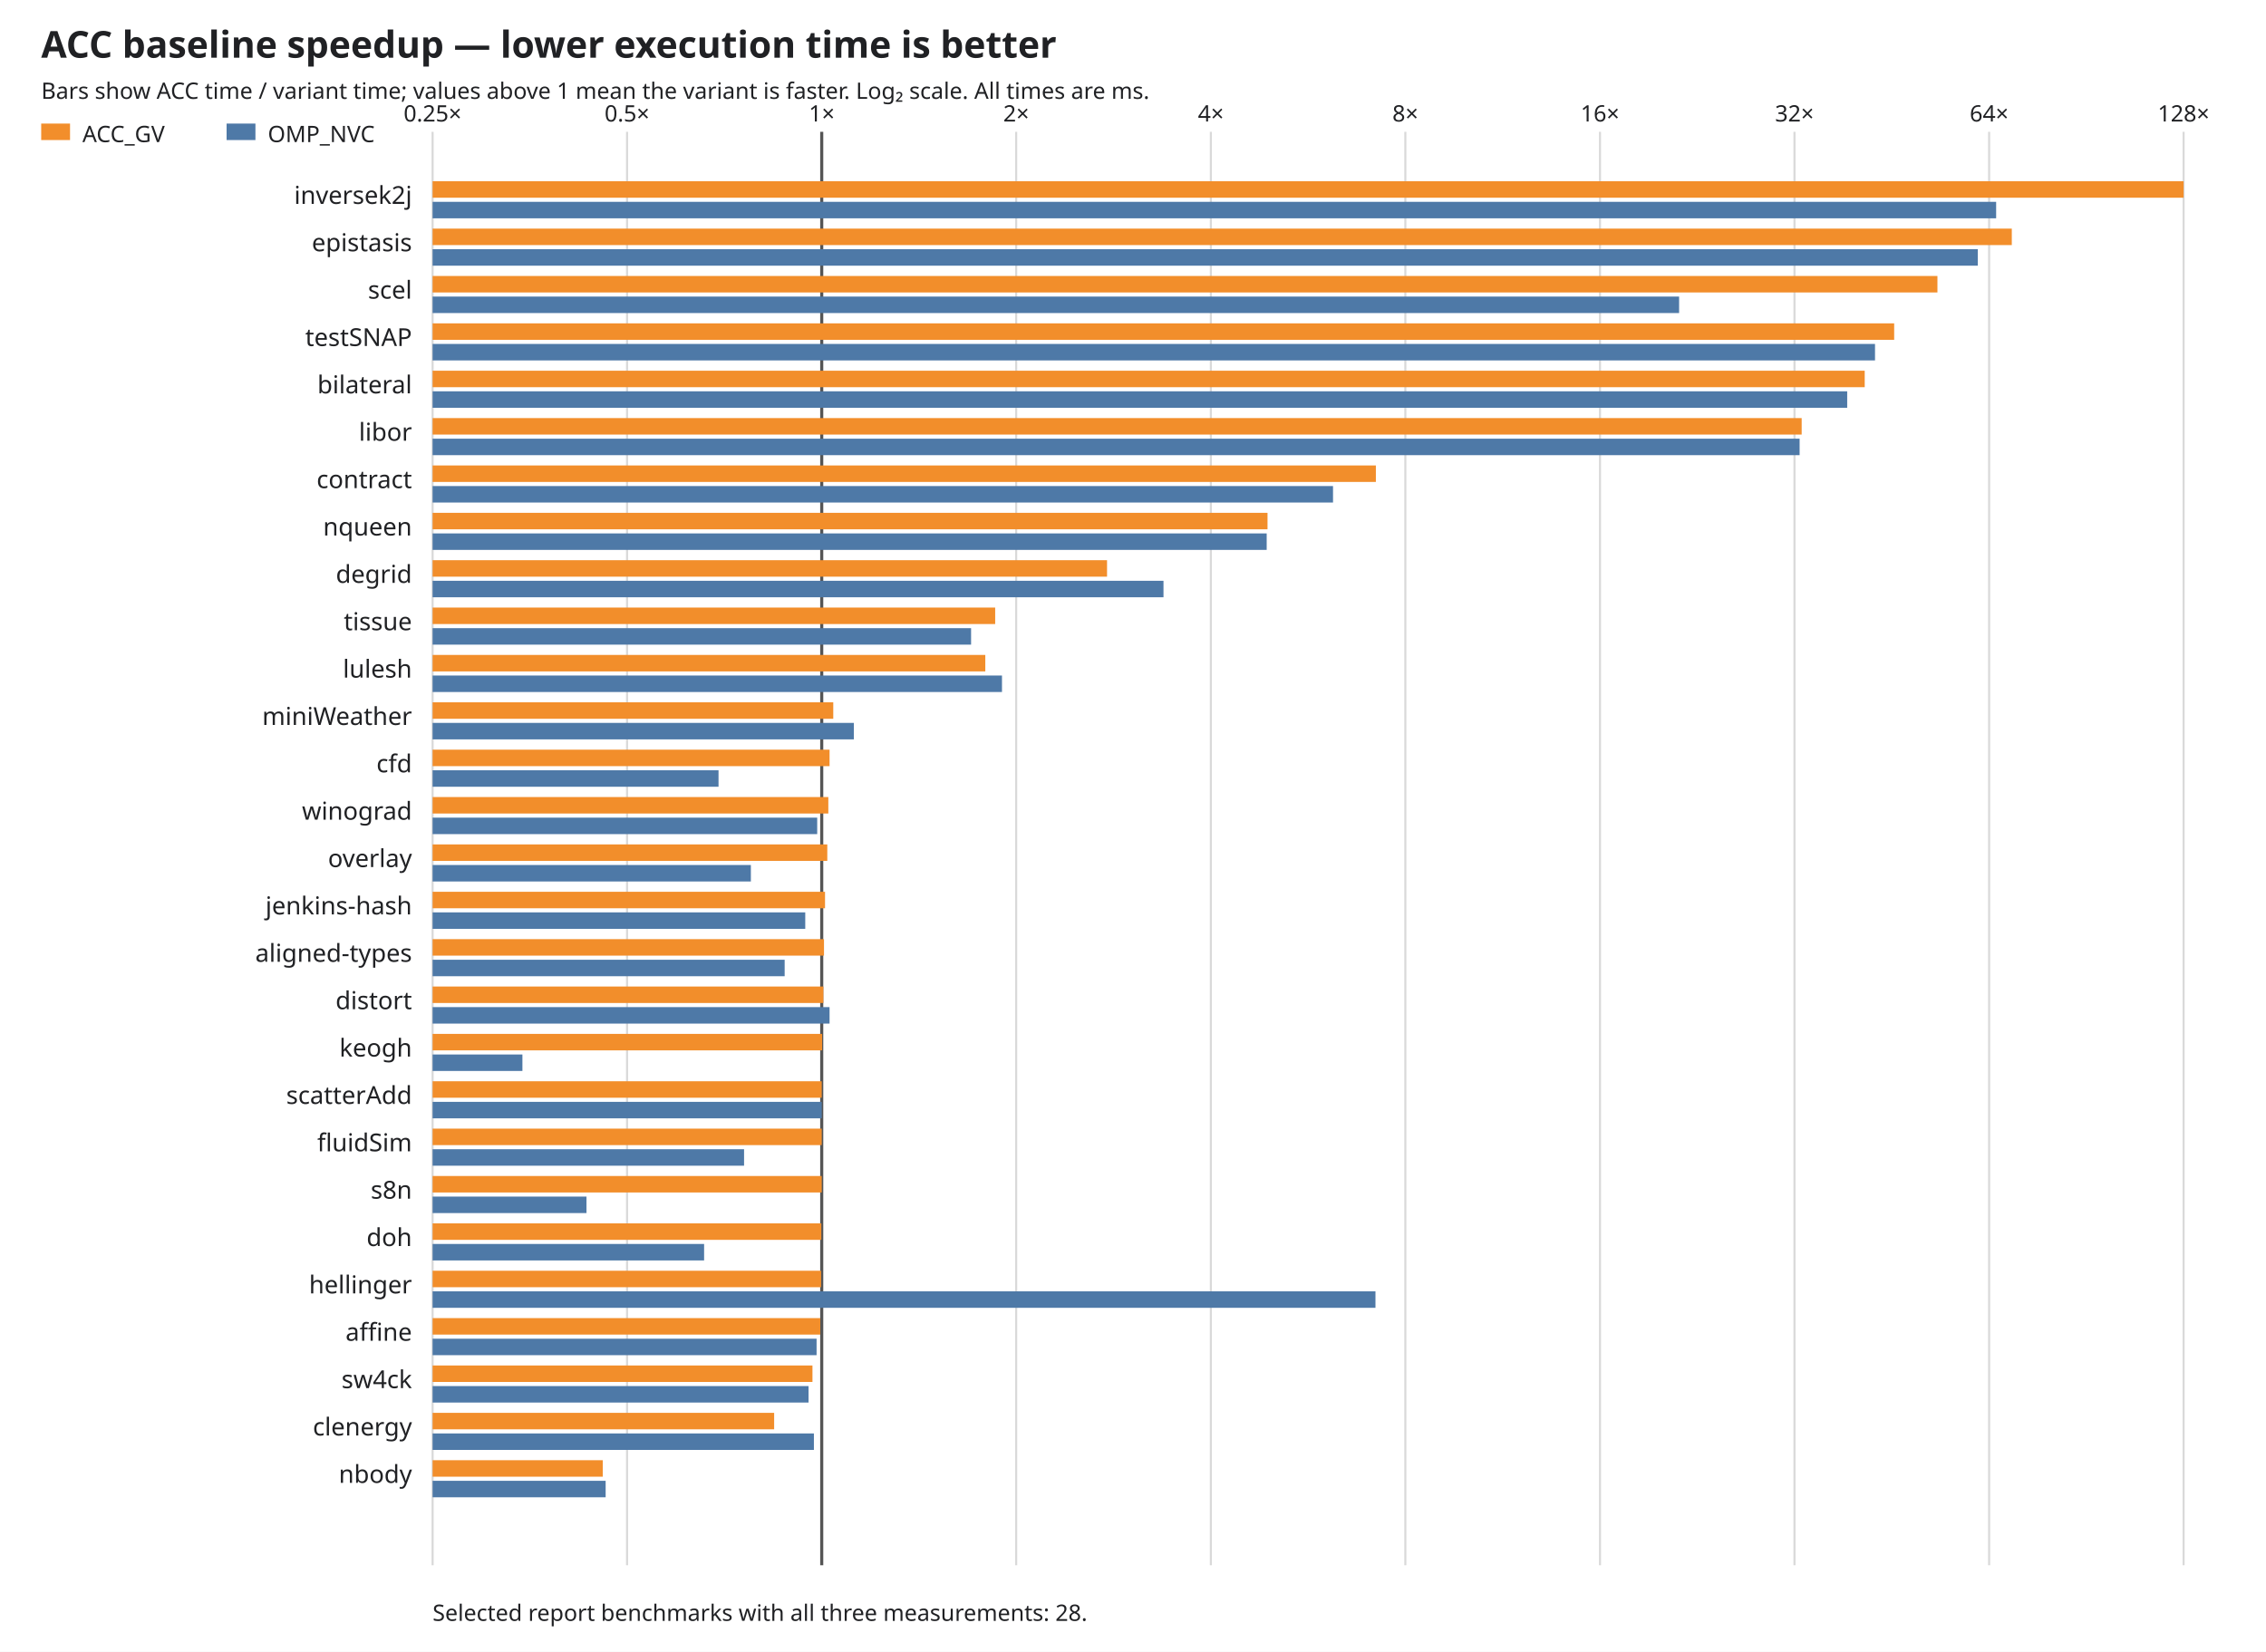
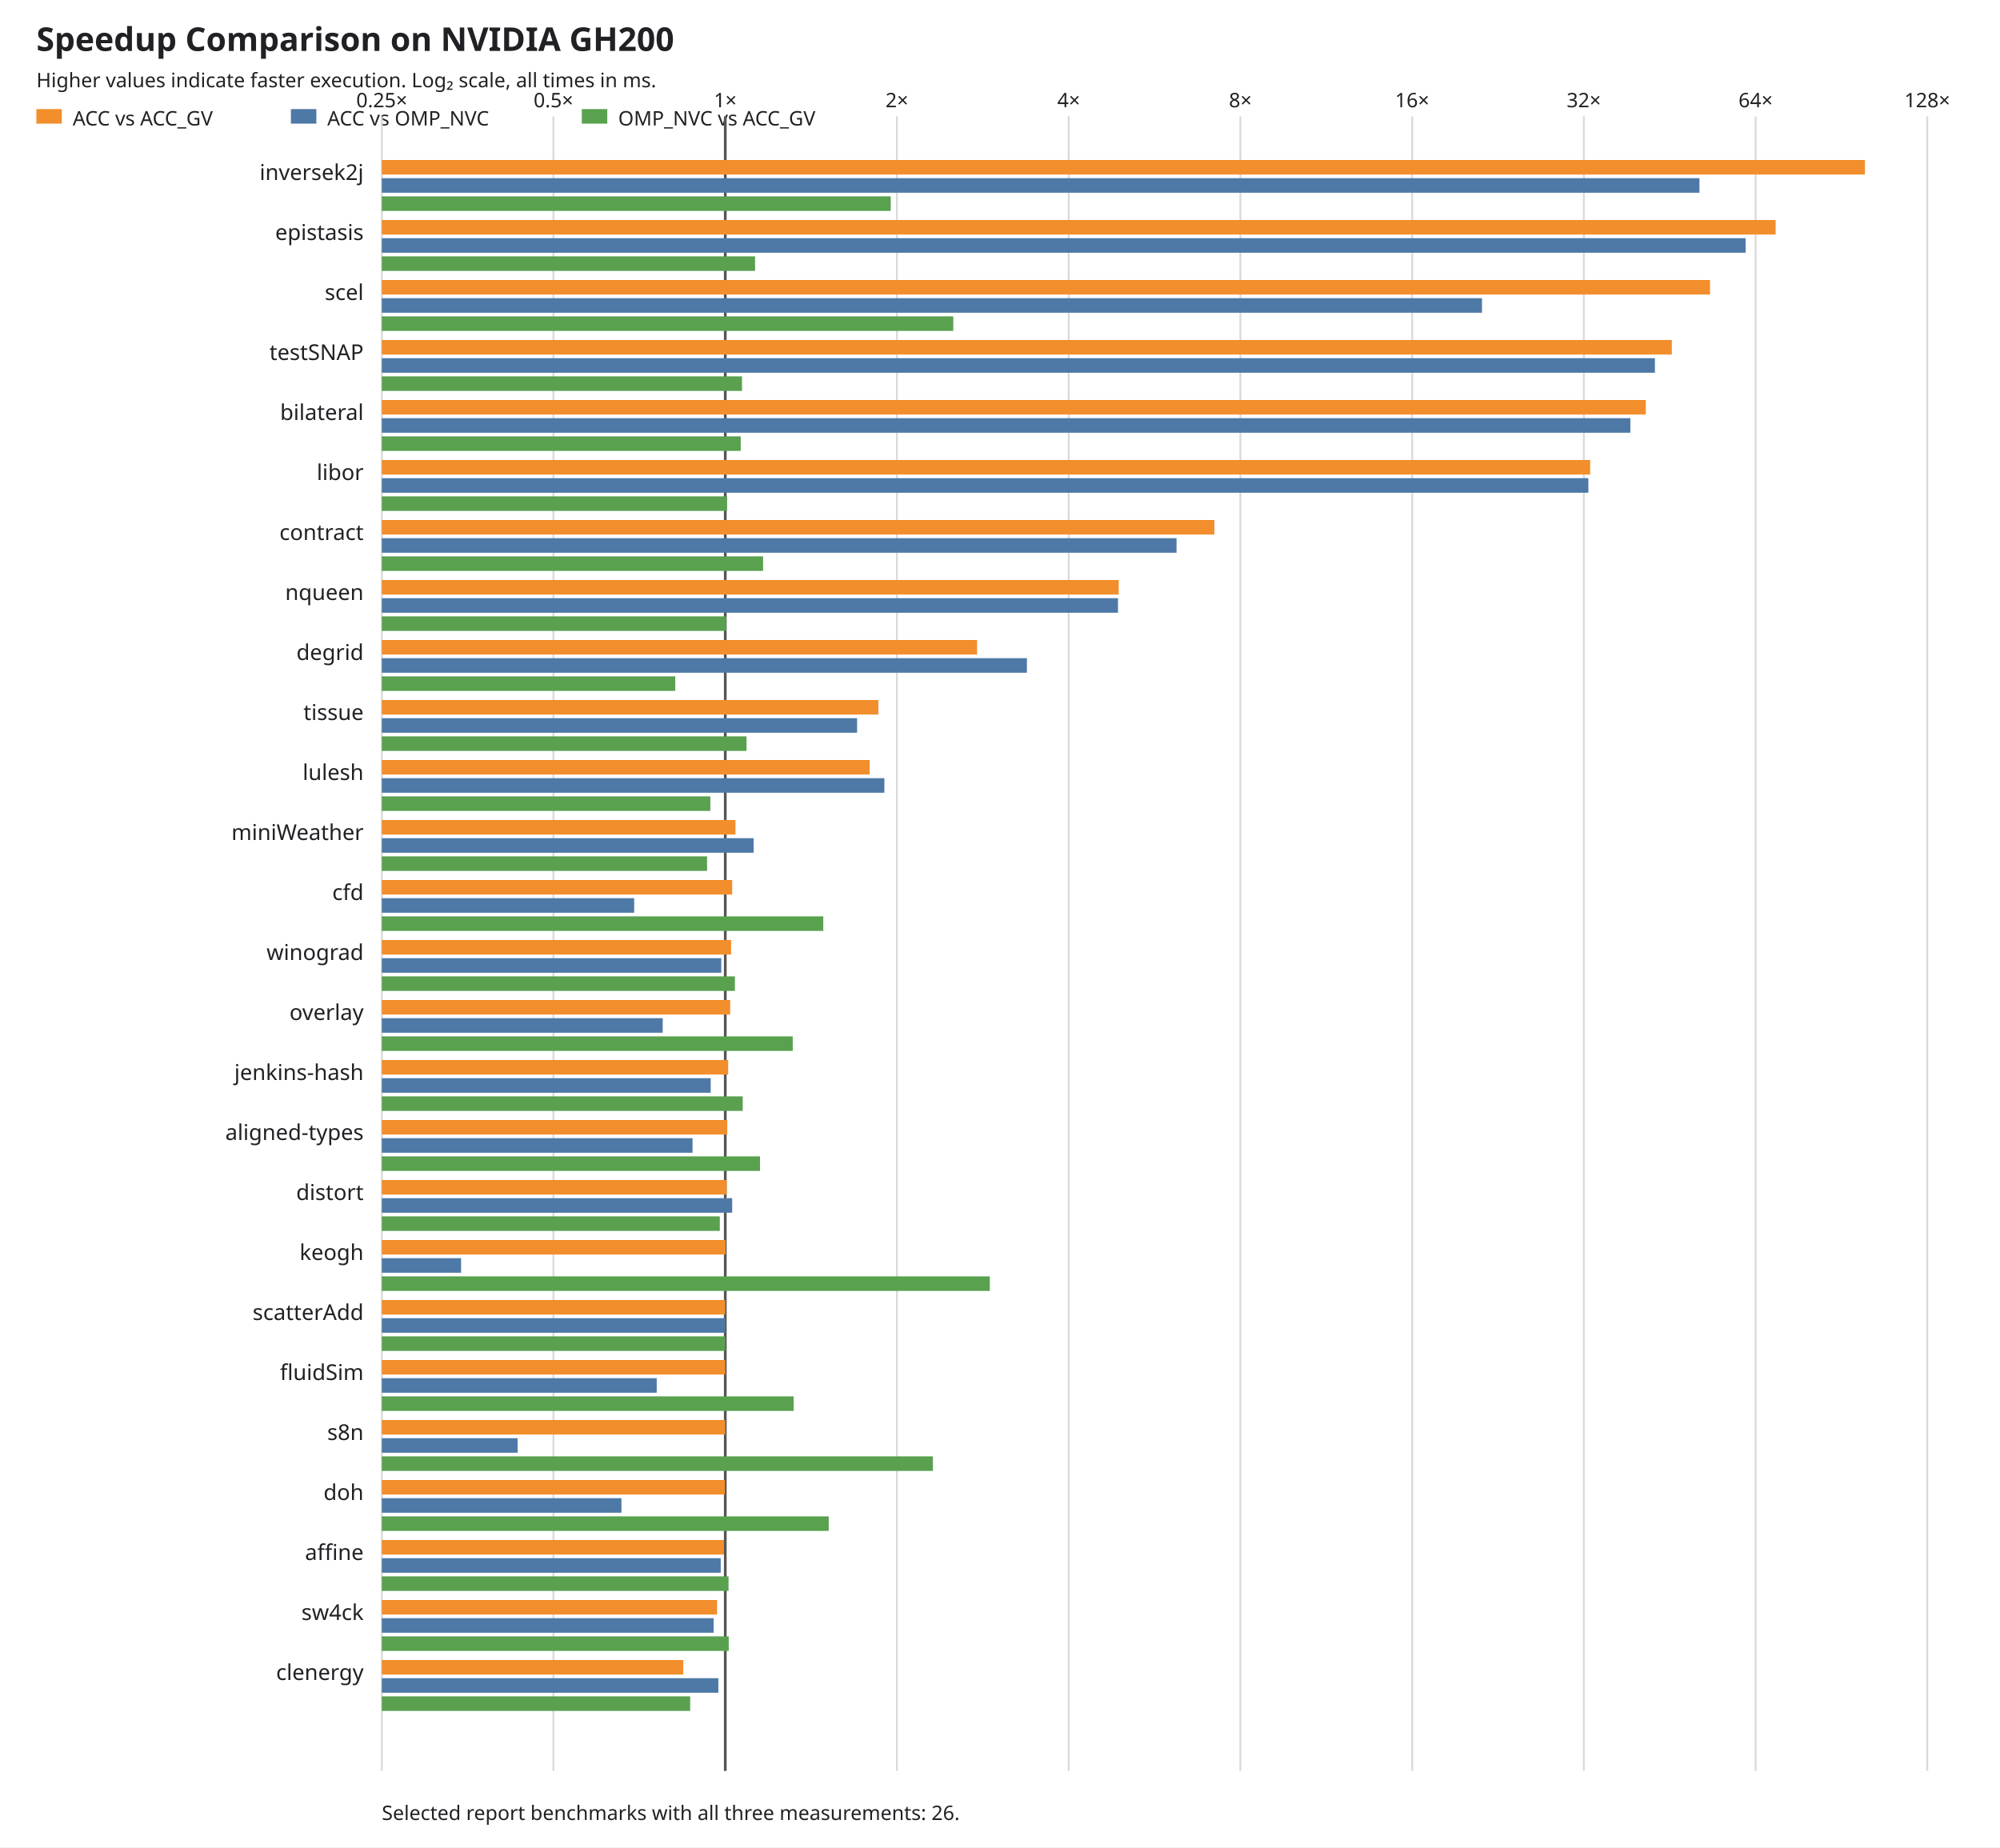
- <svg xmlns="http://www.w3.org/2000/svg" width="1100" height="802" viewBox="0 0 1100 802">
+ <svg xmlns="http://www.w3.org/2000/svg" width="1100" height="1016" viewBox="0 0 1100 1016">
  <style>text { font-family: sans-serif; fill: #202124; } .small { font-size: 11px; } .label { font-size: 12px; } .title { font-size: 18px; font-weight: bold; } .grid { stroke: #d9d9d9; stroke-width: 1; } .base { stroke: #555; stroke-width: 1.5; }</style>
  <rect width="100%" height="100%" fill="white" />
-   <text x="20" y="28" class="title">ACC baseline speedup — lower execution time is better</text>
-   <text x="20" y="48" class="small">Bars show ACC time / variant time; values above 1 mean the variant is faster. Log₂ scale. All times are ms.</text>
+   <text x="20" y="28" class="title">Speedup Comparison on NVIDIA GH200</text>
+   <text x="20" y="48" class="small">Higher values indicate faster execution. Log₂ scale, all times in ms.</text>
  <rect x="20" y="60" width="14" height="8" fill="#f28e2b" />
-   <text x="40" y="69" class="small">ACC_GV</text>
-   <rect x="110" y="60" width="14" height="8" fill="#4e79a7" />
-   <text x="130" y="69" class="small">OMP_NVC</text>
-   <line x1="210.0" y1="64" x2="210.0" y2="760" class="grid" />
+   <text x="40" y="69" class="small">ACC vs ACC_GV</text>
+   <rect x="160" y="60" width="14" height="8" fill="#4e79a7" />
+   <text x="180" y="69" class="small">ACC vs OMP_NVC</text>
+   <rect x="320" y="60" width="14" height="8" fill="#59a14f" />
+   <text x="340" y="69" class="small">OMP_NVC vs ACC_GV</text>
+   <line x1="210.0" y1="64" x2="210.0" y2="974" class="grid" />
  <text x="210.0" y="59" text-anchor="middle" class="small">0.25×</text>
-   <line x1="304.4" y1="64" x2="304.4" y2="760" class="grid" />
+   <line x1="304.4" y1="64" x2="304.4" y2="974" class="grid" />
  <text x="304.4" y="59" text-anchor="middle" class="small">0.5×</text>
-   <line x1="398.9" y1="64" x2="398.9" y2="760" class="base" />
+   <line x1="398.9" y1="64" x2="398.9" y2="974" class="base" />
  <text x="398.9" y="59" text-anchor="middle" class="small">1×</text>
-   <line x1="493.3" y1="64" x2="493.3" y2="760" class="grid" />
+   <line x1="493.3" y1="64" x2="493.3" y2="974" class="grid" />
  <text x="493.3" y="59" text-anchor="middle" class="small">2×</text>
-   <line x1="587.8" y1="64" x2="587.8" y2="760" class="grid" />
+   <line x1="587.8" y1="64" x2="587.8" y2="974" class="grid" />
  <text x="587.8" y="59" text-anchor="middle" class="small">4×</text>
-   <line x1="682.2" y1="64" x2="682.2" y2="760" class="grid" />
+   <line x1="682.2" y1="64" x2="682.2" y2="974" class="grid" />
  <text x="682.2" y="59" text-anchor="middle" class="small">8×</text>
-   <line x1="776.7" y1="64" x2="776.7" y2="760" class="grid" />
+   <line x1="776.7" y1="64" x2="776.7" y2="974" class="grid" />
  <text x="776.7" y="59" text-anchor="middle" class="small">16×</text>
-   <line x1="871.1" y1="64" x2="871.1" y2="760" class="grid" />
+   <line x1="871.1" y1="64" x2="871.1" y2="974" class="grid" />
  <text x="871.1" y="59" text-anchor="middle" class="small">32×</text>
-   <line x1="965.6" y1="64" x2="965.6" y2="760" class="grid" />
+   <line x1="965.6" y1="64" x2="965.6" y2="974" class="grid" />
  <text x="965.6" y="59" text-anchor="middle" class="small">64×</text>
-   <line x1="1060.0" y1="64" x2="1060.0" y2="760" class="grid" />
+   <line x1="1060.0" y1="64" x2="1060.0" y2="974" class="grid" />
  <text x="1060.0" y="59" text-anchor="middle" class="small">128×</text>
  <text x="200" y="99" text-anchor="end" class="label">inversek2j</text>
-   <rect x="210.0" y="88" width="850.0" height="8" fill="#f28e2b" />
-   <rect x="210.0" y="98" width="759.0" height="8" fill="#4e79a7" />
-   <text x="200" y="122" text-anchor="end" class="label">epistasis</text>
-   <rect x="210.0" y="111" width="766.6" height="8" fill="#f28e2b" />
-   <rect x="210.0" y="121" width="750.1" height="8" fill="#4e79a7" />
-   <text x="200" y="145" text-anchor="end" class="label">scel</text>
-   <rect x="210.0" y="134" width="730.5" height="8" fill="#f28e2b" />
-   <rect x="210.0" y="144" width="605.1" height="8" fill="#4e79a7" />
-   <text x="200" y="168" text-anchor="end" class="label">testSNAP</text>
-   <rect x="210.0" y="157" width="709.5" height="8" fill="#f28e2b" />
-   <rect x="210.0" y="167" width="700.2" height="8" fill="#4e79a7" />
-   <text x="200" y="191" text-anchor="end" class="label">bilateral</text>
-   <rect x="210.0" y="180" width="695.2" height="8" fill="#f28e2b" />
-   <rect x="210.0" y="190" width="686.7" height="8" fill="#4e79a7" />
-   <text x="200" y="214" text-anchor="end" class="label">libor</text>
-   <rect x="210.0" y="203" width="664.6" height="8" fill="#f28e2b" />
-   <rect x="210.0" y="213" width="663.6" height="8" fill="#4e79a7" />
-   <text x="200" y="237" text-anchor="end" class="label">contract</text>
-   <rect x="210.0" y="226" width="457.9" height="8" fill="#f28e2b" />
-   <rect x="210.0" y="236" width="437.1" height="8" fill="#4e79a7" />
-   <text x="200" y="260" text-anchor="end" class="label">nqueen</text>
-   <rect x="210.0" y="249" width="405.3" height="8" fill="#f28e2b" />
-   <rect x="210.0" y="259" width="404.9" height="8" fill="#4e79a7" />
-   <text x="200" y="283" text-anchor="end" class="label">degrid</text>
-   <rect x="210.0" y="272" width="327.4" height="8" fill="#f28e2b" />
-   <rect x="210.0" y="282" width="354.8" height="8" fill="#4e79a7" />
-   <text x="200" y="306" text-anchor="end" class="label">tissue</text>
-   <rect x="210.0" y="295" width="273.1" height="8" fill="#f28e2b" />
-   <rect x="210.0" y="305" width="261.4" height="8" fill="#4e79a7" />
-   <text x="200" y="329" text-anchor="end" class="label">lulesh</text>
-   <rect x="210.0" y="318" width="268.3" height="8" fill="#f28e2b" />
-   <rect x="210.0" y="328" width="276.4" height="8" fill="#4e79a7" />
-   <text x="200" y="352" text-anchor="end" class="label">miniWeather</text>
-   <rect x="210.0" y="341" width="194.5" height="8" fill="#f28e2b" />
-   <rect x="210.0" y="351" width="204.5" height="8" fill="#4e79a7" />
-   <text x="200" y="375" text-anchor="end" class="label">cfd</text>
-   <rect x="210.0" y="364" width="192.7" height="8" fill="#f28e2b" />
-   <rect x="210.0" y="374" width="138.8" height="8" fill="#4e79a7" />
-   <text x="200" y="398" text-anchor="end" class="label">winograd</text>
-   <rect x="210.0" y="387" width="192.1" height="8" fill="#f28e2b" />
-   <rect x="210.0" y="397" width="186.7" height="8" fill="#4e79a7" />
-   <text x="200" y="421" text-anchor="end" class="label">overlay</text>
-   <rect x="210.0" y="410" width="191.6" height="8" fill="#f28e2b" />
-   <rect x="210.0" y="420" width="154.5" height="8" fill="#4e79a7" />
-   <text x="200" y="444" text-anchor="end" class="label">jenkins-hash</text>
-   <rect x="210.0" y="433" width="190.5" height="8" fill="#f28e2b" />
-   <rect x="210.0" y="443" width="180.9" height="8" fill="#4e79a7" />
-   <text x="200" y="467" text-anchor="end" class="label">aligned-types</text>
-   <rect x="210.0" y="456" width="190.0" height="8" fill="#f28e2b" />
-   <rect x="210.0" y="466" width="170.9" height="8" fill="#4e79a7" />
-   <text x="200" y="490" text-anchor="end" class="label">distort</text>
-   <rect x="210.0" y="479" width="189.7" height="8" fill="#f28e2b" />
-   <rect x="210.0" y="489" width="192.7" height="8" fill="#4e79a7" />
-   <text x="200" y="513" text-anchor="end" class="label">keogh</text>
-   <rect x="210.0" y="502" width="189.1" height="8" fill="#f28e2b" />
-   <rect x="210.0" y="512" width="43.6" height="8" fill="#4e79a7" />
-   <text x="200" y="536" text-anchor="end" class="label">scatterAdd</text>
-   <rect x="210.0" y="525" width="188.9" height="8" fill="#f28e2b" />
-   <rect x="210.0" y="535" width="188.9" height="8" fill="#4e79a7" />
-   <text x="200" y="559" text-anchor="end" class="label">fluidSim</text>
-   <rect x="210.0" y="548" width="188.9" height="8" fill="#f28e2b" />
-   <rect x="210.0" y="558" width="151.2" height="8" fill="#4e79a7" />
-   <text x="200" y="582" text-anchor="end" class="label">s8n</text>
-   <rect x="210.0" y="571" width="188.9" height="8" fill="#f28e2b" />
-   <rect x="210.0" y="581" width="74.7" height="8" fill="#4e79a7" />
-   <text x="200" y="605" text-anchor="end" class="label">doh</text>
-   <rect x="210.0" y="594" width="188.7" height="8" fill="#f28e2b" />
-   <rect x="210.0" y="604" width="131.8" height="8" fill="#4e79a7" />
-   <text x="200" y="628" text-anchor="end" class="label">hellinger</text>
-   <rect x="210.0" y="617" width="188.6" height="8" fill="#f28e2b" />
-   <rect x="210.0" y="627" width="457.7" height="8" fill="#4e79a7" />
-   <text x="200" y="651" text-anchor="end" class="label">affine</text>
-   <rect x="210.0" y="640" width="188.2" height="8" fill="#f28e2b" />
-   <rect x="210.0" y="650" width="186.4" height="8" fill="#4e79a7" />
-   <text x="200" y="674" text-anchor="end" class="label">sw4ck</text>
-   <rect x="210.0" y="663" width="184.4" height="8" fill="#f28e2b" />
-   <rect x="210.0" y="673" width="182.5" height="8" fill="#4e79a7" />
-   <text x="200" y="697" text-anchor="end" class="label">clenergy</text>
-   <rect x="210.0" y="686" width="165.8" height="8" fill="#f28e2b" />
-   <rect x="210.0" y="696" width="185.1" height="8" fill="#4e79a7" />
-   <text x="200" y="720" text-anchor="end" class="label">nbody</text>
-   <rect x="210.0" y="709" width="82.6" height="8" fill="#f28e2b" />
-   <rect x="210.0" y="719" width="84.0" height="8" fill="#4e79a7" />
-   <text x="210" y="787" class="small">Selected report benchmarks with all three measurements: 28.</text>
+   <rect x="210.0" y="88" width="815.7" height="8" fill="#f28e2b" />
+   <rect x="210.0" y="98" width="724.7" height="8" fill="#4e79a7" />
+   <rect x="210.0" y="108" width="279.9" height="8" fill="#59a14f" />
+   <text x="200" y="132" text-anchor="end" class="label">epistasis</text>
+   <rect x="210.0" y="121" width="766.6" height="8" fill="#f28e2b" />
+   <rect x="210.0" y="131" width="750.1" height="8" fill="#4e79a7" />
+   <rect x="210.0" y="141" width="205.3" height="8" fill="#59a14f" />
+   <text x="200" y="165" text-anchor="end" class="label">scel</text>
+   <rect x="210.0" y="154" width="730.5" height="8" fill="#f28e2b" />
+   <rect x="210.0" y="164" width="605.1" height="8" fill="#4e79a7" />
+   <rect x="210.0" y="174" width="314.3" height="8" fill="#59a14f" />
+   <text x="200" y="198" text-anchor="end" class="label">testSNAP</text>
+   <rect x="210.0" y="187" width="709.5" height="8" fill="#f28e2b" />
+   <rect x="210.0" y="197" width="700.2" height="8" fill="#4e79a7" />
+   <rect x="210.0" y="207" width="198.1" height="8" fill="#59a14f" />
+   <text x="200" y="231" text-anchor="end" class="label">bilateral</text>
+   <rect x="210.0" y="220" width="695.2" height="8" fill="#f28e2b" />
+   <rect x="210.0" y="230" width="686.7" height="8" fill="#4e79a7" />
+   <rect x="210.0" y="240" width="197.4" height="8" fill="#59a14f" />
+   <text x="200" y="264" text-anchor="end" class="label">libor</text>
+   <rect x="210.0" y="253" width="664.6" height="8" fill="#f28e2b" />
+   <rect x="210.0" y="263" width="663.6" height="8" fill="#4e79a7" />
+   <rect x="210.0" y="273" width="189.9" height="8" fill="#59a14f" />
+   <text x="200" y="297" text-anchor="end" class="label">contract</text>
+   <rect x="210.0" y="286" width="457.9" height="8" fill="#f28e2b" />
+   <rect x="210.0" y="296" width="437.1" height="8" fill="#4e79a7" />
+   <rect x="210.0" y="306" width="209.7" height="8" fill="#59a14f" />
+   <text x="200" y="330" text-anchor="end" class="label">nqueen</text>
+   <rect x="210.0" y="319" width="405.3" height="8" fill="#f28e2b" />
+   <rect x="210.0" y="329" width="404.9" height="8" fill="#4e79a7" />
+   <rect x="210.0" y="339" width="189.4" height="8" fill="#59a14f" />
+   <text x="200" y="363" text-anchor="end" class="label">degrid</text>
+   <rect x="210.0" y="352" width="327.4" height="8" fill="#f28e2b" />
+   <rect x="210.0" y="362" width="354.8" height="8" fill="#4e79a7" />
+   <rect x="210.0" y="372" width="161.4" height="8" fill="#59a14f" />
+   <text x="200" y="396" text-anchor="end" class="label">tissue</text>
+   <rect x="210.0" y="385" width="273.1" height="8" fill="#f28e2b" />
+   <rect x="210.0" y="395" width="261.4" height="8" fill="#4e79a7" />
+   <rect x="210.0" y="405" width="200.6" height="8" fill="#59a14f" />
+   <text x="200" y="429" text-anchor="end" class="label">lulesh</text>
+   <rect x="210.0" y="418" width="268.3" height="8" fill="#f28e2b" />
+   <rect x="210.0" y="428" width="276.4" height="8" fill="#4e79a7" />
+   <rect x="210.0" y="438" width="180.7" height="8" fill="#59a14f" />
+   <text x="200" y="462" text-anchor="end" class="label">miniWeather</text>
+   <rect x="210.0" y="451" width="194.5" height="8" fill="#f28e2b" />
+   <rect x="210.0" y="461" width="204.5" height="8" fill="#4e79a7" />
+   <rect x="210.0" y="471" width="178.9" height="8" fill="#59a14f" />
+   <text x="200" y="495" text-anchor="end" class="label">cfd</text>
+   <rect x="210.0" y="484" width="192.7" height="8" fill="#f28e2b" />
+   <rect x="210.0" y="494" width="138.8" height="8" fill="#4e79a7" />
+   <rect x="210.0" y="504" width="242.8" height="8" fill="#59a14f" />
+   <text x="200" y="528" text-anchor="end" class="label">winograd</text>
+   <rect x="210.0" y="517" width="192.1" height="8" fill="#f28e2b" />
+   <rect x="210.0" y="527" width="186.7" height="8" fill="#4e79a7" />
+   <rect x="210.0" y="537" width="194.2" height="8" fill="#59a14f" />
+   <text x="200" y="561" text-anchor="end" class="label">overlay</text>
+   <rect x="210.0" y="550" width="191.6" height="8" fill="#f28e2b" />
+   <rect x="210.0" y="560" width="154.5" height="8" fill="#4e79a7" />
+   <rect x="210.0" y="570" width="226.0" height="8" fill="#59a14f" />
+   <text x="200" y="594" text-anchor="end" class="label">jenkins-hash</text>
+   <rect x="210.0" y="583" width="190.5" height="8" fill="#f28e2b" />
+   <rect x="210.0" y="593" width="180.9" height="8" fill="#4e79a7" />
+   <rect x="210.0" y="603" width="198.5" height="8" fill="#59a14f" />
+   <text x="200" y="627" text-anchor="end" class="label">aligned-types</text>
+   <rect x="210.0" y="616" width="190.0" height="8" fill="#f28e2b" />
+   <rect x="210.0" y="626" width="170.9" height="8" fill="#4e79a7" />
+   <rect x="210.0" y="636" width="208.0" height="8" fill="#59a14f" />
+   <text x="200" y="660" text-anchor="end" class="label">distort</text>
+   <rect x="210.0" y="649" width="189.7" height="8" fill="#f28e2b" />
+   <rect x="210.0" y="659" width="192.7" height="8" fill="#4e79a7" />
+   <rect x="210.0" y="669" width="185.9" height="8" fill="#59a14f" />
+   <text x="200" y="693" text-anchor="end" class="label">keogh</text>
+   <rect x="210.0" y="682" width="189.1" height="8" fill="#f28e2b" />
+   <rect x="210.0" y="692" width="43.6" height="8" fill="#4e79a7" />
+   <rect x="210.0" y="702" width="334.4" height="8" fill="#59a14f" />
+   <text x="200" y="726" text-anchor="end" class="label">scatterAdd</text>
+   <rect x="210.0" y="715" width="188.9" height="8" fill="#f28e2b" />
+   <rect x="210.0" y="725" width="188.9" height="8" fill="#4e79a7" />
+   <rect x="210.0" y="735" width="188.9" height="8" fill="#59a14f" />
+   <text x="200" y="759" text-anchor="end" class="label">fluidSim</text>
+   <rect x="210.0" y="748" width="188.9" height="8" fill="#f28e2b" />
+   <rect x="210.0" y="758" width="151.2" height="8" fill="#4e79a7" />
+   <rect x="210.0" y="768" width="226.5" height="8" fill="#59a14f" />
+   <text x="200" y="792" text-anchor="end" class="label">s8n</text>
+   <rect x="210.0" y="781" width="188.9" height="8" fill="#f28e2b" />
+   <rect x="210.0" y="791" width="74.7" height="8" fill="#4e79a7" />
+   <rect x="210.0" y="801" width="303.1" height="8" fill="#59a14f" />
+   <text x="200" y="825" text-anchor="end" class="label">doh</text>
+   <rect x="210.0" y="814" width="188.7" height="8" fill="#f28e2b" />
+   <rect x="210.0" y="824" width="131.8" height="8" fill="#4e79a7" />
+   <rect x="210.0" y="834" width="245.8" height="8" fill="#59a14f" />
+   <text x="200" y="858" text-anchor="end" class="label">affine</text>
+   <rect x="210.0" y="847" width="188.2" height="8" fill="#f28e2b" />
+   <rect x="210.0" y="857" width="186.4" height="8" fill="#4e79a7" />
+   <rect x="210.0" y="867" width="190.7" height="8" fill="#59a14f" />
+   <text x="200" y="891" text-anchor="end" class="label">sw4ck</text>
+   <rect x="210.0" y="880" width="184.4" height="8" fill="#f28e2b" />
+   <rect x="210.0" y="890" width="182.5" height="8" fill="#4e79a7" />
+   <rect x="210.0" y="900" width="190.8" height="8" fill="#59a14f" />
+   <text x="200" y="924" text-anchor="end" class="label">clenergy</text>
+   <rect x="210.0" y="913" width="165.8" height="8" fill="#f28e2b" />
+   <rect x="210.0" y="923" width="185.1" height="8" fill="#4e79a7" />
+   <rect x="210.0" y="933" width="169.6" height="8" fill="#59a14f" />
+   <text x="210" y="1001" class="small">Selected report benchmarks with all three measurements: 26.</text>
</svg>
